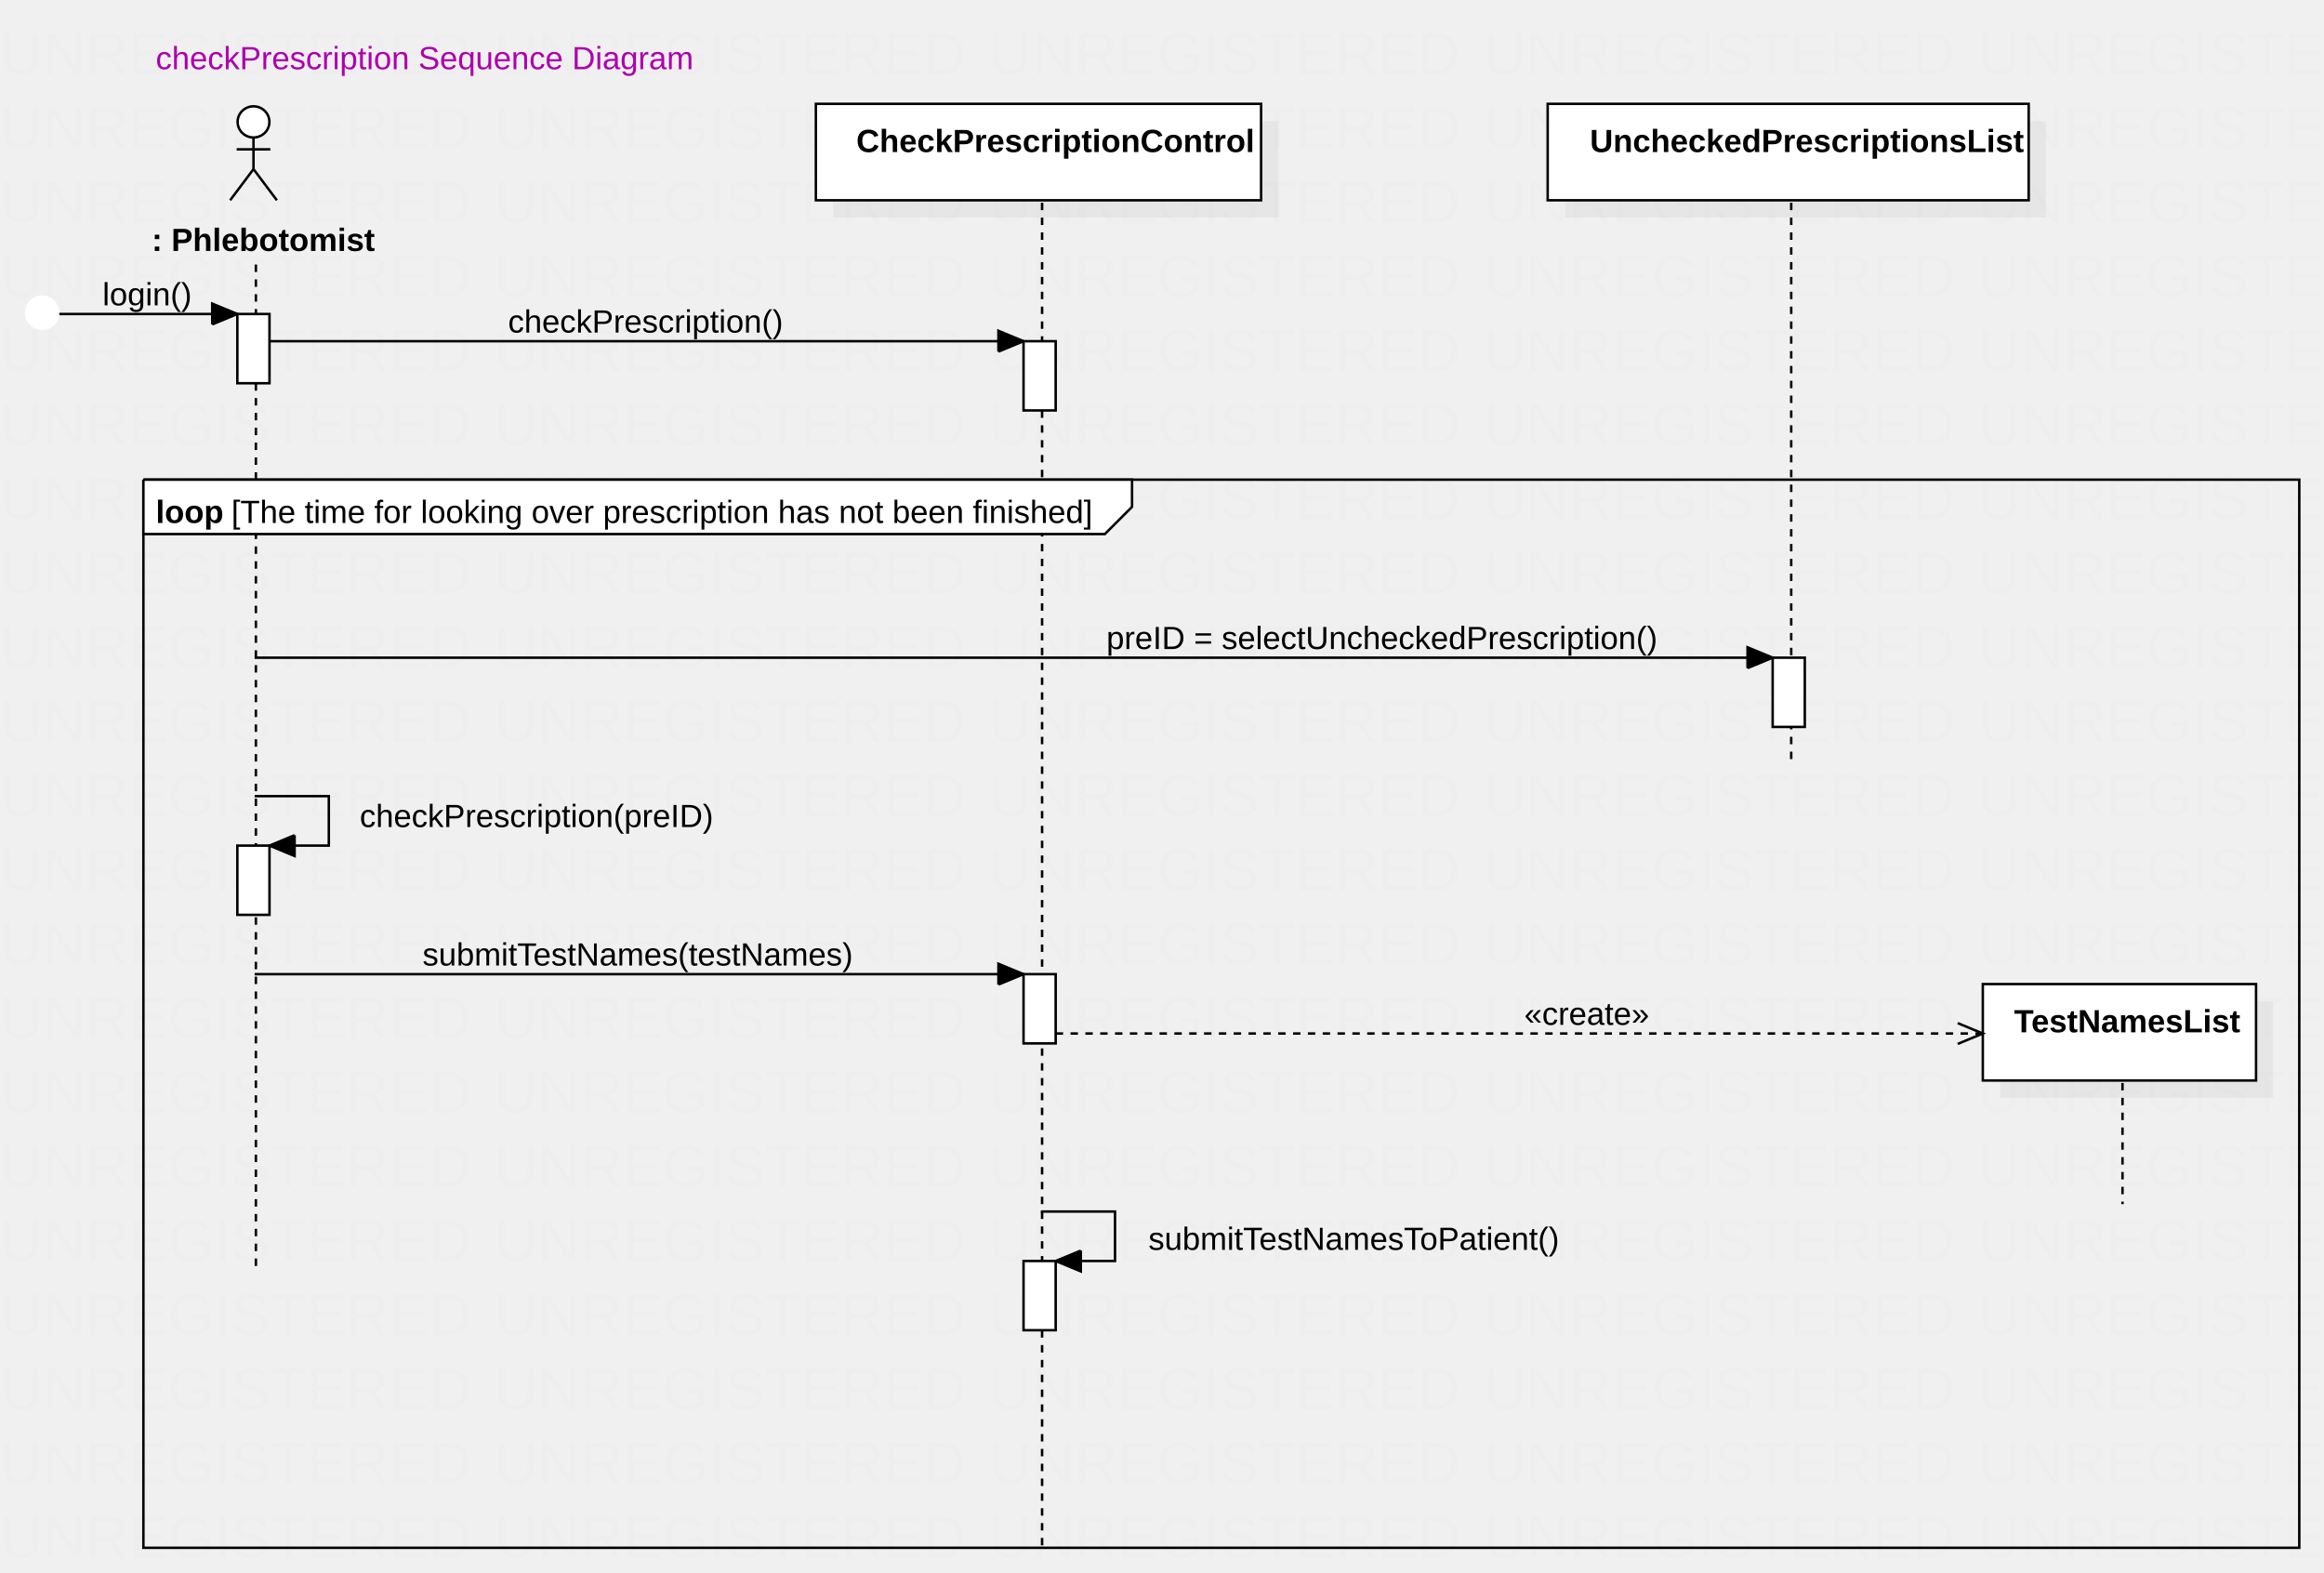
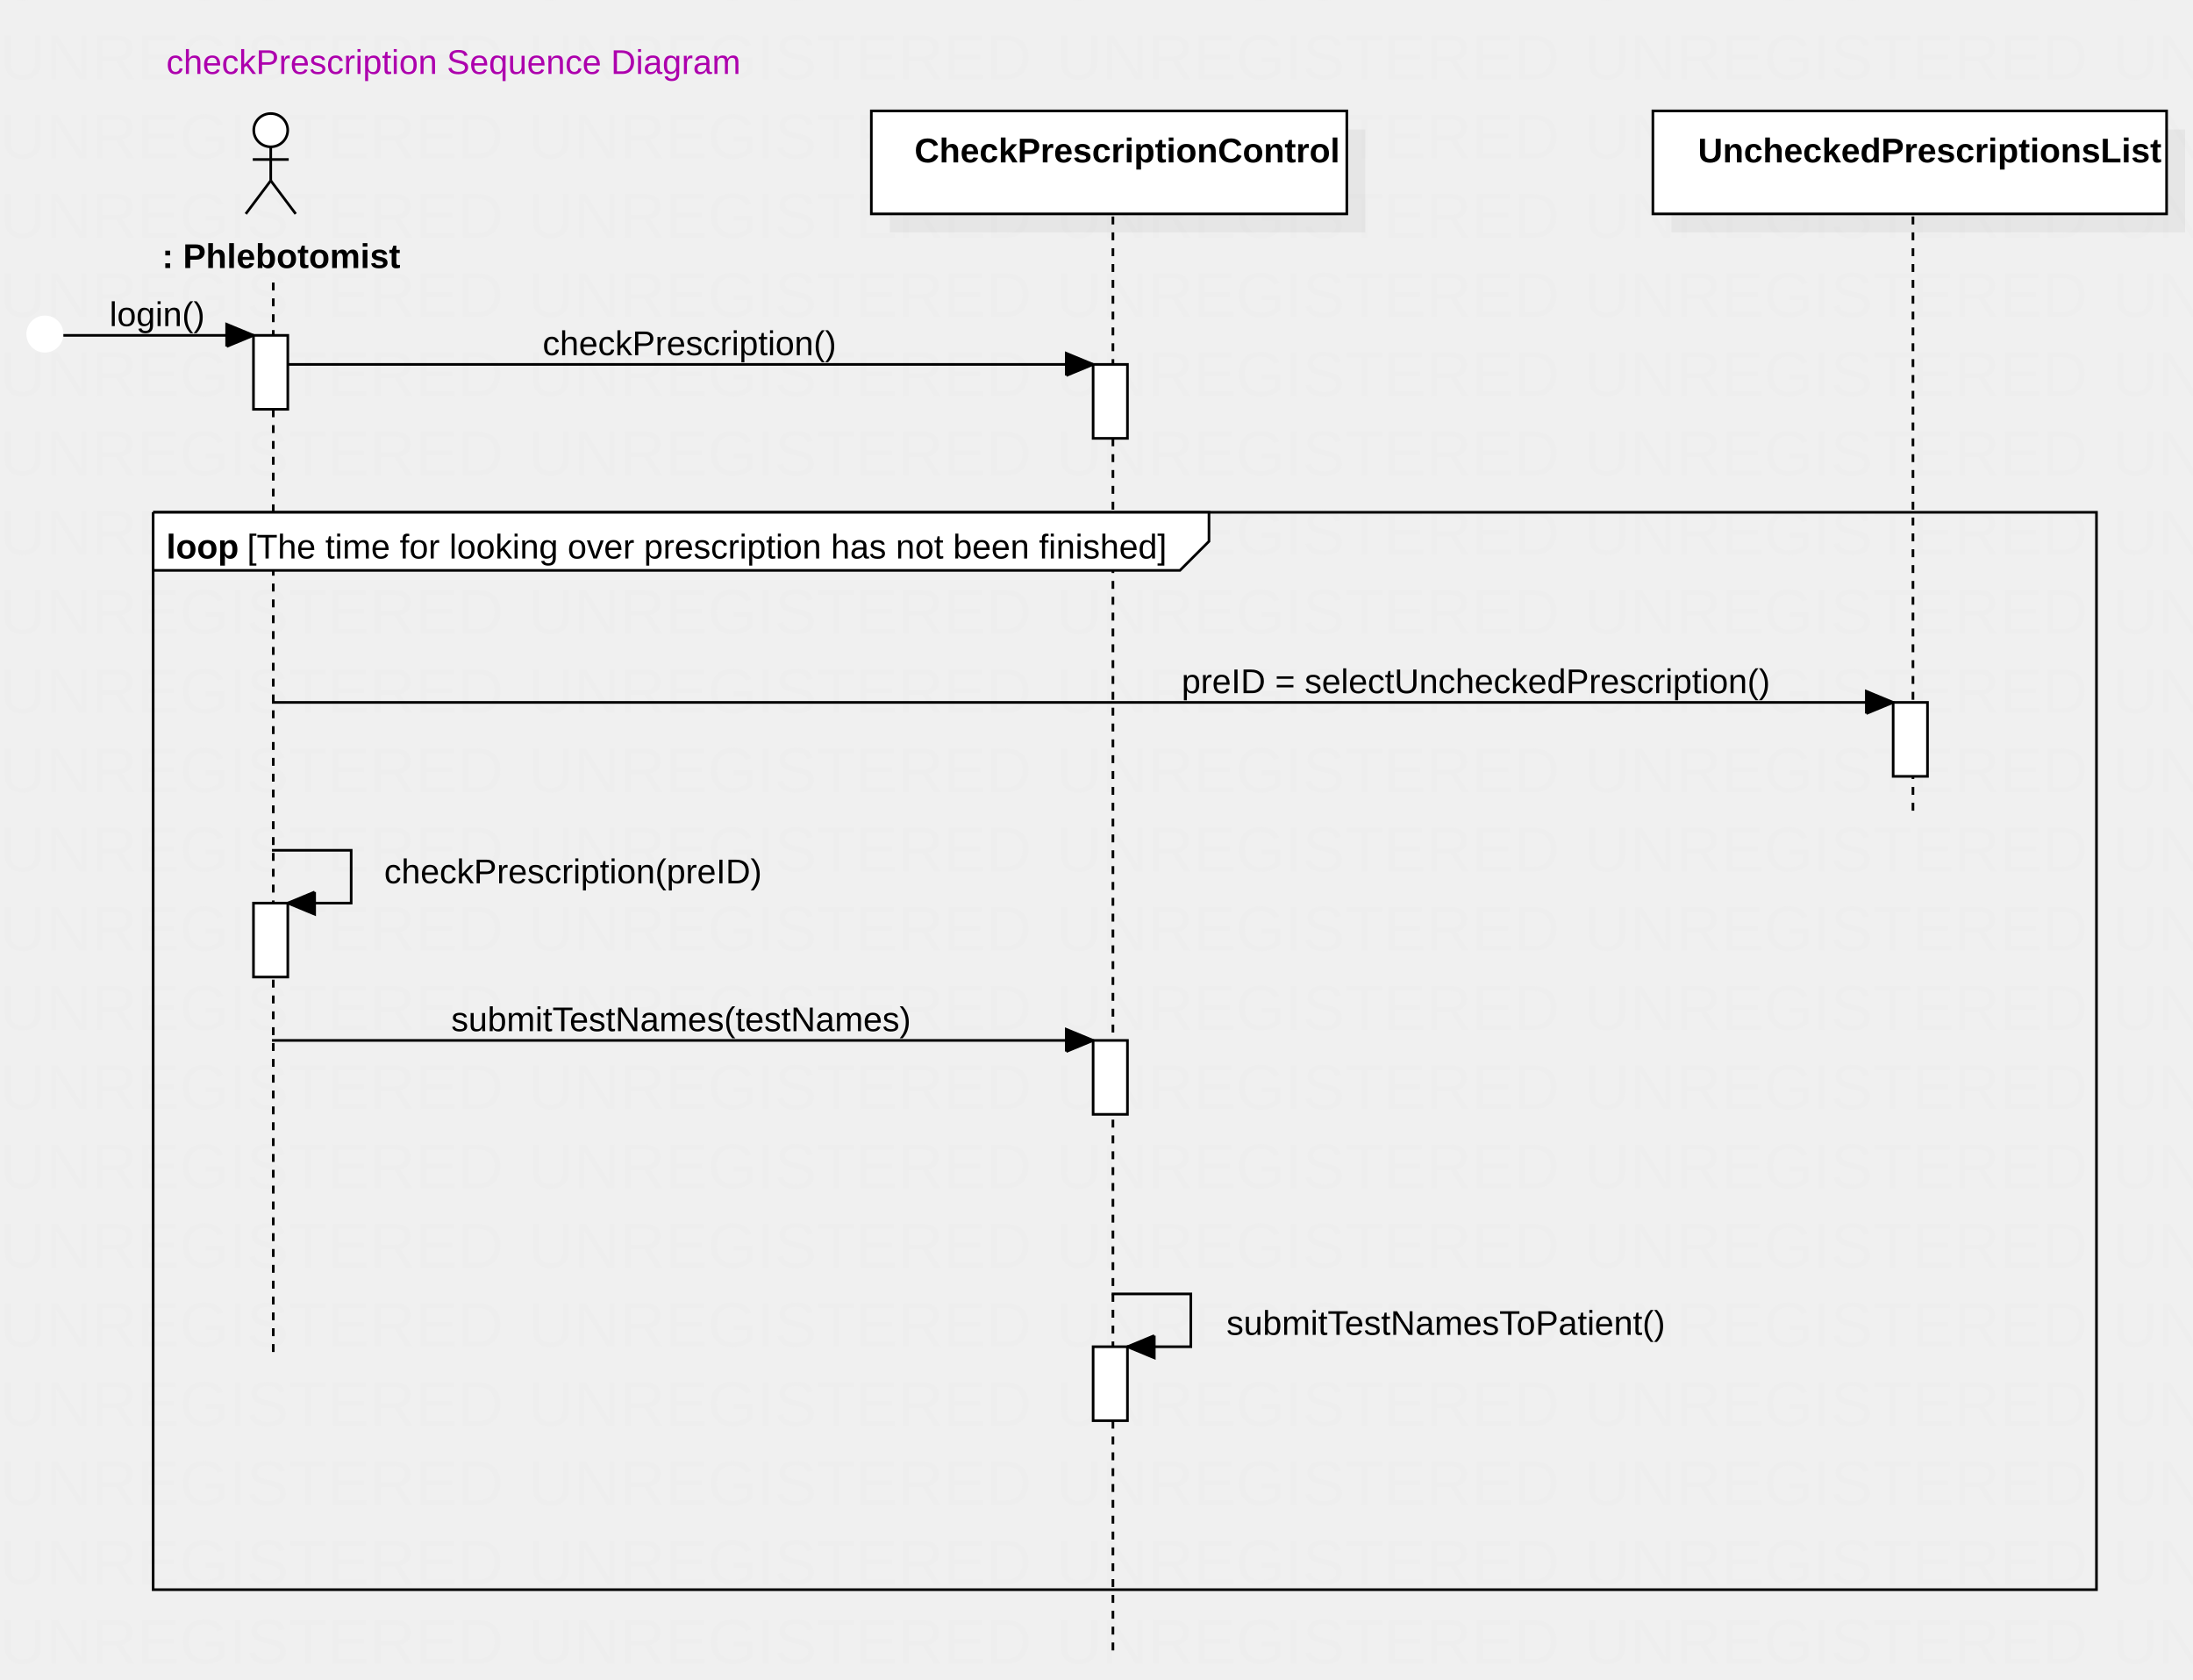
- <svg xmlns="http://www.w3.org/2000/svg" version="1.1" width="940" height="636">
+ <svg xmlns="http://www.w3.org/2000/svg" version="1.1" width="830.557" height="636">
  <defs />
  <g>
    <text fill="#eeeeee" stroke="none" font-family="Arial" font-size="24px" font-style="normal" font-weight="normal" text-decoration="none" x="0" y="0">UNREGISTERED</text>
    <text fill="#eeeeee" stroke="none" font-family="Arial" font-size="24px" font-style="normal" font-weight="normal" text-decoration="none" x="0" y="30">UNREGISTERED</text>
    <text fill="#eeeeee" stroke="none" font-family="Arial" font-size="24px" font-style="normal" font-weight="normal" text-decoration="none" x="0" y="60">UNREGISTERED</text>
    <text fill="#eeeeee" stroke="none" font-family="Arial" font-size="24px" font-style="normal" font-weight="normal" text-decoration="none" x="0" y="90">UNREGISTERED</text>
    <text fill="#eeeeee" stroke="none" font-family="Arial" font-size="24px" font-style="normal" font-weight="normal" text-decoration="none" x="0" y="120">UNREGISTERED</text>
    <text fill="#eeeeee" stroke="none" font-family="Arial" font-size="24px" font-style="normal" font-weight="normal" text-decoration="none" x="0" y="150">UNREGISTERED</text>
    <text fill="#eeeeee" stroke="none" font-family="Arial" font-size="24px" font-style="normal" font-weight="normal" text-decoration="none" x="0" y="180">UNREGISTERED</text>
    <text fill="#eeeeee" stroke="none" font-family="Arial" font-size="24px" font-style="normal" font-weight="normal" text-decoration="none" x="0" y="210">UNREGISTERED</text>
    <text fill="#eeeeee" stroke="none" font-family="Arial" font-size="24px" font-style="normal" font-weight="normal" text-decoration="none" x="0" y="240">UNREGISTERED</text>
    <text fill="#eeeeee" stroke="none" font-family="Arial" font-size="24px" font-style="normal" font-weight="normal" text-decoration="none" x="0" y="270">UNREGISTERED</text>
    <text fill="#eeeeee" stroke="none" font-family="Arial" font-size="24px" font-style="normal" font-weight="normal" text-decoration="none" x="0" y="300">UNREGISTERED</text>
    <text fill="#eeeeee" stroke="none" font-family="Arial" font-size="24px" font-style="normal" font-weight="normal" text-decoration="none" x="0" y="330">UNREGISTERED</text>
    <text fill="#eeeeee" stroke="none" font-family="Arial" font-size="24px" font-style="normal" font-weight="normal" text-decoration="none" x="0" y="360">UNREGISTERED</text>
    <text fill="#eeeeee" stroke="none" font-family="Arial" font-size="24px" font-style="normal" font-weight="normal" text-decoration="none" x="0" y="390">UNREGISTERED</text>
    <text fill="#eeeeee" stroke="none" font-family="Arial" font-size="24px" font-style="normal" font-weight="normal" text-decoration="none" x="0" y="420">UNREGISTERED</text>
    <text fill="#eeeeee" stroke="none" font-family="Arial" font-size="24px" font-style="normal" font-weight="normal" text-decoration="none" x="0" y="450">UNREGISTERED</text>
    <text fill="#eeeeee" stroke="none" font-family="Arial" font-size="24px" font-style="normal" font-weight="normal" text-decoration="none" x="0" y="480">UNREGISTERED</text>
    <text fill="#eeeeee" stroke="none" font-family="Arial" font-size="24px" font-style="normal" font-weight="normal" text-decoration="none" x="0" y="510">UNREGISTERED</text>
    <text fill="#eeeeee" stroke="none" font-family="Arial" font-size="24px" font-style="normal" font-weight="normal" text-decoration="none" x="0" y="540">UNREGISTERED</text>
    <text fill="#eeeeee" stroke="none" font-family="Arial" font-size="24px" font-style="normal" font-weight="normal" text-decoration="none" x="0" y="570">UNREGISTERED</text>
    <text fill="#eeeeee" stroke="none" font-family="Arial" font-size="24px" font-style="normal" font-weight="normal" text-decoration="none" x="0" y="600">UNREGISTERED</text>
    <text fill="#eeeeee" stroke="none" font-family="Arial" font-size="24px" font-style="normal" font-weight="normal" text-decoration="none" x="0" y="630">UNREGISTERED</text>
    <text fill="#eeeeee" stroke="none" font-family="Arial" font-size="24px" font-style="normal" font-weight="normal" text-decoration="none" x="200" y="0">UNREGISTERED</text>
    <text fill="#eeeeee" stroke="none" font-family="Arial" font-size="24px" font-style="normal" font-weight="normal" text-decoration="none" x="200" y="30">UNREGISTERED</text>
    <text fill="#eeeeee" stroke="none" font-family="Arial" font-size="24px" font-style="normal" font-weight="normal" text-decoration="none" x="200" y="60">UNREGISTERED</text>
    <text fill="#eeeeee" stroke="none" font-family="Arial" font-size="24px" font-style="normal" font-weight="normal" text-decoration="none" x="200" y="90">UNREGISTERED</text>
    <text fill="#eeeeee" stroke="none" font-family="Arial" font-size="24px" font-style="normal" font-weight="normal" text-decoration="none" x="200" y="120">UNREGISTERED</text>
    <text fill="#eeeeee" stroke="none" font-family="Arial" font-size="24px" font-style="normal" font-weight="normal" text-decoration="none" x="200" y="150">UNREGISTERED</text>
    <text fill="#eeeeee" stroke="none" font-family="Arial" font-size="24px" font-style="normal" font-weight="normal" text-decoration="none" x="200" y="180">UNREGISTERED</text>
    <text fill="#eeeeee" stroke="none" font-family="Arial" font-size="24px" font-style="normal" font-weight="normal" text-decoration="none" x="200" y="210">UNREGISTERED</text>
    <text fill="#eeeeee" stroke="none" font-family="Arial" font-size="24px" font-style="normal" font-weight="normal" text-decoration="none" x="200" y="240">UNREGISTERED</text>
    <text fill="#eeeeee" stroke="none" font-family="Arial" font-size="24px" font-style="normal" font-weight="normal" text-decoration="none" x="200" y="270">UNREGISTERED</text>
    <text fill="#eeeeee" stroke="none" font-family="Arial" font-size="24px" font-style="normal" font-weight="normal" text-decoration="none" x="200" y="300">UNREGISTERED</text>
    <text fill="#eeeeee" stroke="none" font-family="Arial" font-size="24px" font-style="normal" font-weight="normal" text-decoration="none" x="200" y="330">UNREGISTERED</text>
    <text fill="#eeeeee" stroke="none" font-family="Arial" font-size="24px" font-style="normal" font-weight="normal" text-decoration="none" x="200" y="360">UNREGISTERED</text>
    <text fill="#eeeeee" stroke="none" font-family="Arial" font-size="24px" font-style="normal" font-weight="normal" text-decoration="none" x="200" y="390">UNREGISTERED</text>
    <text fill="#eeeeee" stroke="none" font-family="Arial" font-size="24px" font-style="normal" font-weight="normal" text-decoration="none" x="200" y="420">UNREGISTERED</text>
    <text fill="#eeeeee" stroke="none" font-family="Arial" font-size="24px" font-style="normal" font-weight="normal" text-decoration="none" x="200" y="450">UNREGISTERED</text>
    <text fill="#eeeeee" stroke="none" font-family="Arial" font-size="24px" font-style="normal" font-weight="normal" text-decoration="none" x="200" y="480">UNREGISTERED</text>
    <text fill="#eeeeee" stroke="none" font-family="Arial" font-size="24px" font-style="normal" font-weight="normal" text-decoration="none" x="200" y="510">UNREGISTERED</text>
    <text fill="#eeeeee" stroke="none" font-family="Arial" font-size="24px" font-style="normal" font-weight="normal" text-decoration="none" x="200" y="540">UNREGISTERED</text>
    <text fill="#eeeeee" stroke="none" font-family="Arial" font-size="24px" font-style="normal" font-weight="normal" text-decoration="none" x="200" y="570">UNREGISTERED</text>
    <text fill="#eeeeee" stroke="none" font-family="Arial" font-size="24px" font-style="normal" font-weight="normal" text-decoration="none" x="200" y="600">UNREGISTERED</text>
    <text fill="#eeeeee" stroke="none" font-family="Arial" font-size="24px" font-style="normal" font-weight="normal" text-decoration="none" x="200" y="630">UNREGISTERED</text>
    <text fill="#eeeeee" stroke="none" font-family="Arial" font-size="24px" font-style="normal" font-weight="normal" text-decoration="none" x="400" y="0">UNREGISTERED</text>
    <text fill="#eeeeee" stroke="none" font-family="Arial" font-size="24px" font-style="normal" font-weight="normal" text-decoration="none" x="400" y="30">UNREGISTERED</text>
    <text fill="#eeeeee" stroke="none" font-family="Arial" font-size="24px" font-style="normal" font-weight="normal" text-decoration="none" x="400" y="60">UNREGISTERED</text>
    <text fill="#eeeeee" stroke="none" font-family="Arial" font-size="24px" font-style="normal" font-weight="normal" text-decoration="none" x="400" y="90">UNREGISTERED</text>
    <text fill="#eeeeee" stroke="none" font-family="Arial" font-size="24px" font-style="normal" font-weight="normal" text-decoration="none" x="400" y="120">UNREGISTERED</text>
    <text fill="#eeeeee" stroke="none" font-family="Arial" font-size="24px" font-style="normal" font-weight="normal" text-decoration="none" x="400" y="150">UNREGISTERED</text>
    <text fill="#eeeeee" stroke="none" font-family="Arial" font-size="24px" font-style="normal" font-weight="normal" text-decoration="none" x="400" y="180">UNREGISTERED</text>
    <text fill="#eeeeee" stroke="none" font-family="Arial" font-size="24px" font-style="normal" font-weight="normal" text-decoration="none" x="400" y="210">UNREGISTERED</text>
    <text fill="#eeeeee" stroke="none" font-family="Arial" font-size="24px" font-style="normal" font-weight="normal" text-decoration="none" x="400" y="240">UNREGISTERED</text>
    <text fill="#eeeeee" stroke="none" font-family="Arial" font-size="24px" font-style="normal" font-weight="normal" text-decoration="none" x="400" y="270">UNREGISTERED</text>
    <text fill="#eeeeee" stroke="none" font-family="Arial" font-size="24px" font-style="normal" font-weight="normal" text-decoration="none" x="400" y="300">UNREGISTERED</text>
    <text fill="#eeeeee" stroke="none" font-family="Arial" font-size="24px" font-style="normal" font-weight="normal" text-decoration="none" x="400" y="330">UNREGISTERED</text>
    <text fill="#eeeeee" stroke="none" font-family="Arial" font-size="24px" font-style="normal" font-weight="normal" text-decoration="none" x="400" y="360">UNREGISTERED</text>
    <text fill="#eeeeee" stroke="none" font-family="Arial" font-size="24px" font-style="normal" font-weight="normal" text-decoration="none" x="400" y="390">UNREGISTERED</text>
    <text fill="#eeeeee" stroke="none" font-family="Arial" font-size="24px" font-style="normal" font-weight="normal" text-decoration="none" x="400" y="420">UNREGISTERED</text>
    <text fill="#eeeeee" stroke="none" font-family="Arial" font-size="24px" font-style="normal" font-weight="normal" text-decoration="none" x="400" y="450">UNREGISTERED</text>
    <text fill="#eeeeee" stroke="none" font-family="Arial" font-size="24px" font-style="normal" font-weight="normal" text-decoration="none" x="400" y="480">UNREGISTERED</text>
    <text fill="#eeeeee" stroke="none" font-family="Arial" font-size="24px" font-style="normal" font-weight="normal" text-decoration="none" x="400" y="510">UNREGISTERED</text>
    <text fill="#eeeeee" stroke="none" font-family="Arial" font-size="24px" font-style="normal" font-weight="normal" text-decoration="none" x="400" y="540">UNREGISTERED</text>
    <text fill="#eeeeee" stroke="none" font-family="Arial" font-size="24px" font-style="normal" font-weight="normal" text-decoration="none" x="400" y="570">UNREGISTERED</text>
    <text fill="#eeeeee" stroke="none" font-family="Arial" font-size="24px" font-style="normal" font-weight="normal" text-decoration="none" x="400" y="600">UNREGISTERED</text>
    <text fill="#eeeeee" stroke="none" font-family="Arial" font-size="24px" font-style="normal" font-weight="normal" text-decoration="none" x="400" y="630">UNREGISTERED</text>
    <text fill="#eeeeee" stroke="none" font-family="Arial" font-size="24px" font-style="normal" font-weight="normal" text-decoration="none" x="600" y="0">UNREGISTERED</text>
    <text fill="#eeeeee" stroke="none" font-family="Arial" font-size="24px" font-style="normal" font-weight="normal" text-decoration="none" x="600" y="30">UNREGISTERED</text>
    <text fill="#eeeeee" stroke="none" font-family="Arial" font-size="24px" font-style="normal" font-weight="normal" text-decoration="none" x="600" y="60">UNREGISTERED</text>
    <text fill="#eeeeee" stroke="none" font-family="Arial" font-size="24px" font-style="normal" font-weight="normal" text-decoration="none" x="600" y="90">UNREGISTERED</text>
    <text fill="#eeeeee" stroke="none" font-family="Arial" font-size="24px" font-style="normal" font-weight="normal" text-decoration="none" x="600" y="120">UNREGISTERED</text>
    <text fill="#eeeeee" stroke="none" font-family="Arial" font-size="24px" font-style="normal" font-weight="normal" text-decoration="none" x="600" y="150">UNREGISTERED</text>
    <text fill="#eeeeee" stroke="none" font-family="Arial" font-size="24px" font-style="normal" font-weight="normal" text-decoration="none" x="600" y="180">UNREGISTERED</text>
    <text fill="#eeeeee" stroke="none" font-family="Arial" font-size="24px" font-style="normal" font-weight="normal" text-decoration="none" x="600" y="210">UNREGISTERED</text>
    <text fill="#eeeeee" stroke="none" font-family="Arial" font-size="24px" font-style="normal" font-weight="normal" text-decoration="none" x="600" y="240">UNREGISTERED</text>
    <text fill="#eeeeee" stroke="none" font-family="Arial" font-size="24px" font-style="normal" font-weight="normal" text-decoration="none" x="600" y="270">UNREGISTERED</text>
    <text fill="#eeeeee" stroke="none" font-family="Arial" font-size="24px" font-style="normal" font-weight="normal" text-decoration="none" x="600" y="300">UNREGISTERED</text>
    <text fill="#eeeeee" stroke="none" font-family="Arial" font-size="24px" font-style="normal" font-weight="normal" text-decoration="none" x="600" y="330">UNREGISTERED</text>
    <text fill="#eeeeee" stroke="none" font-family="Arial" font-size="24px" font-style="normal" font-weight="normal" text-decoration="none" x="600" y="360">UNREGISTERED</text>
    <text fill="#eeeeee" stroke="none" font-family="Arial" font-size="24px" font-style="normal" font-weight="normal" text-decoration="none" x="600" y="390">UNREGISTERED</text>
    <text fill="#eeeeee" stroke="none" font-family="Arial" font-size="24px" font-style="normal" font-weight="normal" text-decoration="none" x="600" y="420">UNREGISTERED</text>
    <text fill="#eeeeee" stroke="none" font-family="Arial" font-size="24px" font-style="normal" font-weight="normal" text-decoration="none" x="600" y="450">UNREGISTERED</text>
    <text fill="#eeeeee" stroke="none" font-family="Arial" font-size="24px" font-style="normal" font-weight="normal" text-decoration="none" x="600" y="480">UNREGISTERED</text>
    <text fill="#eeeeee" stroke="none" font-family="Arial" font-size="24px" font-style="normal" font-weight="normal" text-decoration="none" x="600" y="510">UNREGISTERED</text>
    <text fill="#eeeeee" stroke="none" font-family="Arial" font-size="24px" font-style="normal" font-weight="normal" text-decoration="none" x="600" y="540">UNREGISTERED</text>
    <text fill="#eeeeee" stroke="none" font-family="Arial" font-size="24px" font-style="normal" font-weight="normal" text-decoration="none" x="600" y="570">UNREGISTERED</text>
    <text fill="#eeeeee" stroke="none" font-family="Arial" font-size="24px" font-style="normal" font-weight="normal" text-decoration="none" x="600" y="600">UNREGISTERED</text>
    <text fill="#eeeeee" stroke="none" font-family="Arial" font-size="24px" font-style="normal" font-weight="normal" text-decoration="none" x="600" y="630">UNREGISTERED</text>
    <text fill="#eeeeee" stroke="none" font-family="Arial" font-size="24px" font-style="normal" font-weight="normal" text-decoration="none" x="800" y="0">UNREGISTERED</text>
    <text fill="#eeeeee" stroke="none" font-family="Arial" font-size="24px" font-style="normal" font-weight="normal" text-decoration="none" x="800" y="30">UNREGISTERED</text>
    <text fill="#eeeeee" stroke="none" font-family="Arial" font-size="24px" font-style="normal" font-weight="normal" text-decoration="none" x="800" y="60">UNREGISTERED</text>
    <text fill="#eeeeee" stroke="none" font-family="Arial" font-size="24px" font-style="normal" font-weight="normal" text-decoration="none" x="800" y="90">UNREGISTERED</text>
    <text fill="#eeeeee" stroke="none" font-family="Arial" font-size="24px" font-style="normal" font-weight="normal" text-decoration="none" x="800" y="120">UNREGISTERED</text>
    <text fill="#eeeeee" stroke="none" font-family="Arial" font-size="24px" font-style="normal" font-weight="normal" text-decoration="none" x="800" y="150">UNREGISTERED</text>
    <text fill="#eeeeee" stroke="none" font-family="Arial" font-size="24px" font-style="normal" font-weight="normal" text-decoration="none" x="800" y="180">UNREGISTERED</text>
    <text fill="#eeeeee" stroke="none" font-family="Arial" font-size="24px" font-style="normal" font-weight="normal" text-decoration="none" x="800" y="210">UNREGISTERED</text>
    <text fill="#eeeeee" stroke="none" font-family="Arial" font-size="24px" font-style="normal" font-weight="normal" text-decoration="none" x="800" y="240">UNREGISTERED</text>
    <text fill="#eeeeee" stroke="none" font-family="Arial" font-size="24px" font-style="normal" font-weight="normal" text-decoration="none" x="800" y="270">UNREGISTERED</text>
    <text fill="#eeeeee" stroke="none" font-family="Arial" font-size="24px" font-style="normal" font-weight="normal" text-decoration="none" x="800" y="300">UNREGISTERED</text>
    <text fill="#eeeeee" stroke="none" font-family="Arial" font-size="24px" font-style="normal" font-weight="normal" text-decoration="none" x="800" y="330">UNREGISTERED</text>
    <text fill="#eeeeee" stroke="none" font-family="Arial" font-size="24px" font-style="normal" font-weight="normal" text-decoration="none" x="800" y="360">UNREGISTERED</text>
    <text fill="#eeeeee" stroke="none" font-family="Arial" font-size="24px" font-style="normal" font-weight="normal" text-decoration="none" x="800" y="390">UNREGISTERED</text>
    <text fill="#eeeeee" stroke="none" font-family="Arial" font-size="24px" font-style="normal" font-weight="normal" text-decoration="none" x="800" y="420">UNREGISTERED</text>
    <text fill="#eeeeee" stroke="none" font-family="Arial" font-size="24px" font-style="normal" font-weight="normal" text-decoration="none" x="800" y="450">UNREGISTERED</text>
    <text fill="#eeeeee" stroke="none" font-family="Arial" font-size="24px" font-style="normal" font-weight="normal" text-decoration="none" x="800" y="480">UNREGISTERED</text>
    <text fill="#eeeeee" stroke="none" font-family="Arial" font-size="24px" font-style="normal" font-weight="normal" text-decoration="none" x="800" y="510">UNREGISTERED</text>
    <text fill="#eeeeee" stroke="none" font-family="Arial" font-size="24px" font-style="normal" font-weight="normal" text-decoration="none" x="800" y="540">UNREGISTERED</text>
    <text fill="#eeeeee" stroke="none" font-family="Arial" font-size="24px" font-style="normal" font-weight="normal" text-decoration="none" x="800" y="570">UNREGISTERED</text>
    <text fill="#eeeeee" stroke="none" font-family="Arial" font-size="24px" font-style="normal" font-weight="normal" text-decoration="none" x="800" y="600">UNREGISTERED</text>
    <text fill="#eeeeee" stroke="none" font-family="Arial" font-size="24px" font-style="normal" font-weight="normal" text-decoration="none" x="800" y="630">UNREGISTERED</text>
    <g transform="translate(-86,2) scale(1,1)">
      <path fill="#ffffff" stroke="none" d="M 182.108 47.3 C 182.108 43.821 184.986 41 188.537 41 C 192.088 41 194.966 43.821 194.966 47.3 C 194.966 50.779 192.088 53.6 188.537 53.6 C 184.986 53.6 182.108 50.779 182.108 47.3 Z" />
    </g>
    <g transform="translate(-86,2) scale(1,1)">
      <path fill="none" stroke="#000000" d="M 182.108 47.3 C 182.108 43.821 184.986 41 188.537 41 C 192.088 41 194.966 43.821 194.966 47.3 C 194.966 50.779 192.088 53.6 188.537 53.6 C 184.986 53.6 182.108 50.779 182.108 47.3 Z" stroke-miterlimit="10" />
    </g>
    <g transform="translate(-86,2) scale(1,1)">
      <path fill="none" stroke="#000000" d="M 188.537 53.6 L 188.537 66.4" stroke-miterlimit="10" />
    </g>
    <g transform="translate(-86,2) scale(1,1)">
      <path fill="none" stroke="#000000" d="M 181.73 58.4 L 195.344 58.4" stroke-miterlimit="10" />
    </g>
    <g transform="translate(-86,2) scale(1,1)">
      <path fill="none" stroke="#000000" d="M 188.537 66.4 L 179.083 79" stroke-miterlimit="10" />
    </g>
    <g transform="translate(-86,2) scale(1,1)">
      <path fill="none" stroke="#000000" d="M 188.537 66.4 L 197.992 79" stroke-miterlimit="10" />
    </g>
    <g transform="translate(-86,2) scale(1,1)">
      <g>
        <path fill="none" stroke="none" />
        <text fill="#000000" stroke="none" font-family="Arial" font-size="13px" font-style="normal" font-weight="bold" text-decoration="none" x="147.35" y="99.5">: Phlebotomist</text>
      </g>
    </g>
    <g transform="translate(-86,2) scale(1,1)">
      <path fill="none" stroke="#000000" d="M 189.5 105 L 189.5 512" stroke-miterlimit="10" stroke-dasharray="3" />
    </g>
    <g transform="translate(-86,2) scale(1,1)">
      <path fill="#ffffff" stroke="none" d="M 96 124.5 C 96 120.634 99.134 117.5 103 117.5 C 106.866 117.5 110 120.634 110 124.5 C 110 128.366 106.866 131.5 103 131.5 C 99.134 131.5 96 128.366 96 124.5 Z" />
    </g>
    <g transform="translate(-86,2) scale(1,1)">
      <rect fill="#C0C0C0" stroke="none" x="423" y="47" width="180.084" height="39" opacity="0.2" />
    </g>
    <g transform="translate(-86,2) scale(1,1)">
      <rect fill="#ffffff" stroke="none" x="416" y="40" width="180.084" height="39" />
    </g>
    <g transform="translate(-86,2) scale(1,1)">
      <path fill="none" stroke="#000000" d="M 416 40 L 596.084 40 L 596.084 79 L 416 79 L 416 40 Z Z" stroke-miterlimit="10" />
    </g>
    <g transform="translate(-86,2) scale(1,1)">
      <g>
        <path fill="none" stroke="none" />
        <text fill="#000000" stroke="none" font-family="Arial" font-size="13px" font-style="normal" font-weight="bold" text-decoration="none" x="432.346" y="59.5">CheckPrescriptionControl</text>
      </g>
    </g>
    <g transform="translate(-86,2) scale(1,1)">
      <path fill="none" stroke="#000000" d="M 507.5 80 L 507.5 624" stroke-miterlimit="10" stroke-dasharray="3" />
    </g>
    <g transform="translate(-86,2) scale(1,1)">
      <rect fill="#C0C0C0" stroke="none" x="719" y="47" width="194.557" height="39" opacity="0.2" />
    </g>
    <g transform="translate(-86,2) scale(1,1)">
      <rect fill="#ffffff" stroke="none" x="712" y="40" width="194.557" height="39" />
    </g>
    <g transform="translate(-86,2) scale(1,1)">
      <path fill="none" stroke="#000000" d="M 712 40 L 906.557 40 L 906.557 79 L 712 79 L 712 40 Z Z" stroke-miterlimit="10" />
    </g>
    <g transform="translate(-86,2) scale(1,1)">
      <g>
        <path fill="none" stroke="none" />
        <text fill="#000000" stroke="none" font-family="Arial" font-size="13px" font-style="normal" font-weight="bold" text-decoration="none" x="729.076" y="59.5">UncheckedPrescriptionsList</text>
      </g>
    </g>
    <g transform="translate(-86,2) scale(1,1)">
      <path fill="none" stroke="#000000" d="M 810.5 80 L 810.5 306" stroke-miterlimit="10" stroke-dasharray="3" />
    </g>
    <g transform="translate(-86,2) scale(1,1)">
-       <rect fill="#C0C0C0" stroke="none" x="895" y="403" width="110.514" height="39" opacity="0.2" />
-     </g>
-     <g transform="translate(-86,2) scale(1,1)">
-       <rect fill="#ffffff" stroke="none" x="888" y="396" width="110.514" height="39" />
-     </g>
-     <g transform="translate(-86,2) scale(1,1)">
-       <path fill="none" stroke="#000000" d="M 888 396 L 998.514 396 L 998.514 435 L 888 435 L 888 396 Z Z" stroke-miterlimit="10" />
-     </g>
-     <g transform="translate(-86,2) scale(1,1)">
-       <g>
-         <path fill="none" stroke="none" />
-         <text fill="#000000" stroke="none" font-family="Arial" font-size="13px" font-style="normal" font-weight="bold" text-decoration="none" x="900.633" y="415.5">TestNamesList</text>
-       </g>
-     </g>
-     <g transform="translate(-86,2) scale(1,1)">
-       <path fill="none" stroke="#000000" d="M 944.5 436 L 944.5 485" stroke-miterlimit="10" stroke-dasharray="3" />
-     </g>
-     <g transform="translate(-86,2) scale(1,1)">
      <g>
        <path fill="none" stroke="none" />
        <text fill="#ad00ad" stroke="none" font-family="Arial" font-size="13px" font-style="normal" font-weight="normal" text-decoration="none" x="149" y="26">checkPrescription Sequence Diagram</text>
      </g>
    </g>
    <g transform="translate(-86,2) scale(1,1)">
      <path fill="none" stroke="#000000" d="M 110 125 L 182 125" stroke-miterlimit="10" />
    </g>
    <g transform="translate(-86,2) scale(1,1)">
      <path fill="#000000" stroke="none" d="M 171.837 129.21 L 182 125 L 171.837 120.79" />
    </g>
    <g transform="translate(-86,2) scale(1,1)">
      <path fill="none" stroke="#000000" d="M 171.837 129.21 L 182 125 L 171.837 120.79 L 171.837 129.21" stroke-miterlimit="10" />
    </g>
    <g transform="translate(-86,2) scale(1,1)">
      <g>
        <path fill="none" stroke="none" />
        <text fill="#000000" stroke="none" font-family="Arial" font-size="13px" font-style="normal" font-weight="normal" text-decoration="none" x="127.46" y="121.5">login()</text>
      </g>
    </g>
    <g transform="translate(-86,2) scale(1,1)">
      <rect fill="#ffffff" stroke="none" x="182" y="125" width="13" height="28" />
    </g>
    <g transform="translate(-86,2) scale(1,1)">
      <path fill="none" stroke="#000000" d="M 182 125 L 195 125 L 195 153 L 182 153 L 182 125 Z Z" stroke-miterlimit="10" />
    </g>
    <g transform="translate(-86,2) scale(1,1)">
      <path fill="none" stroke="#000000" d="M 195 136 L 500 136" stroke-miterlimit="10" />
    </g>
    <g transform="translate(-86,2) scale(1,1)">
      <path fill="#000000" stroke="none" d="M 489.837 140.21 L 500 136 L 489.837 131.79" />
    </g>
    <g transform="translate(-86,2) scale(1,1)">
      <path fill="none" stroke="#000000" d="M 489.837 140.21 L 500 136 L 489.837 131.79 L 489.837 140.21" stroke-miterlimit="10" />
    </g>
    <g transform="translate(-86,2) scale(1,1)">
      <g>
        <path fill="none" stroke="none" />
        <text fill="#000000" stroke="none" font-family="Arial" font-size="13px" font-style="normal" font-weight="normal" text-decoration="none" x="291.5" y="132.5">checkPrescription()</text>
      </g>
    </g>
    <g transform="translate(-86,2) scale(1,1)">
      <rect fill="#ffffff" stroke="none" x="500" y="136" width="13" height="28" />
    </g>
    <g transform="translate(-86,2) scale(1,1)">
      <path fill="none" stroke="#000000" d="M 500 136 L 513 136 L 513 164 L 500 164 L 500 136 Z Z" stroke-miterlimit="10" />
    </g>
    <g transform="translate(-86,2) scale(1,1)">
      <path fill="none" stroke="#000000" d="M 189 264 L 803 264" stroke-miterlimit="10" />
    </g>
    <g transform="translate(-86,2) scale(1,1)">
      <path fill="#000000" stroke="none" d="M 792.837 268.21 L 803 264 L 792.837 259.79" />
    </g>
    <g transform="translate(-86,2) scale(1,1)">
      <path fill="none" stroke="#000000" d="M 792.837 268.21 L 803 264 L 792.837 259.79 L 792.837 268.21" stroke-miterlimit="10" />
    </g>
    <g transform="translate(-86,2) scale(1,1)">
      <g>
        <path fill="none" stroke="none" />
        <text fill="#000000" stroke="none" font-family="Arial" font-size="13px" font-style="normal" font-weight="normal" text-decoration="none" x="533.5" y="260.5">preID = selectUncheckedPrescription()</text>
      </g>
    </g>
    <g transform="translate(-86,2) scale(1,1)">
      <rect fill="#ffffff" stroke="none" x="803" y="264" width="13" height="28" />
    </g>
    <g transform="translate(-86,2) scale(1,1)">
      <path fill="none" stroke="#000000" d="M 803 264 L 816 264 L 816 292 L 803 292 L 803 264 Z Z" stroke-miterlimit="10" />
    </g>
    <g transform="translate(-86,2) scale(1,1)">
      <path fill="none" stroke="#000000" d="M 189 320 L 219 320 L 219 340 L 195 340" stroke-miterlimit="10" />
    </g>
    <g transform="translate(-86,2) scale(1,1)">
      <path fill="#000000" stroke="none" d="M 205.163 335.79 L 195 340 L 205.163 344.21" />
    </g>
    <g transform="translate(-86,2) scale(1,1)">
      <path fill="none" stroke="#000000" d="M 205.163 335.79 L 195 340 L 205.163 344.21 L 205.163 335.79" stroke-miterlimit="10" />
    </g>
    <g transform="translate(-86,2) scale(1,1)">
      <g>
        <path fill="none" stroke="none" />
        <text fill="#000000" stroke="none" font-family="Arial" font-size="13px" font-style="normal" font-weight="normal" text-decoration="none" x="231.5" y="332.5">checkPrescription(preID)</text>
      </g>
    </g>
    <g transform="translate(-86,2) scale(1,1)">
      <rect fill="#ffffff" stroke="none" x="182" y="340" width="13" height="28" />
    </g>
    <g transform="translate(-86,2) scale(1,1)">
      <path fill="none" stroke="#000000" d="M 182 340 L 195 340 L 195 368 L 182 368 L 182 340 Z Z" stroke-miterlimit="10" />
    </g>
    <g transform="translate(-86,2) scale(1,1)">
      <path fill="none" stroke="#000000" d="M 189 392 L 500 392" stroke-miterlimit="10" />
    </g>
    <g transform="translate(-86,2) scale(1,1)">
      <path fill="#000000" stroke="none" d="M 489.837 396.21 L 500 392 L 489.837 387.79" />
    </g>
    <g transform="translate(-86,2) scale(1,1)">
      <path fill="none" stroke="#000000" d="M 489.837 396.21 L 500 392 L 489.837 387.79 L 489.837 396.21" stroke-miterlimit="10" />
    </g>
    <g transform="translate(-86,2) scale(1,1)">
      <g>
        <path fill="none" stroke="none" />
        <text fill="#000000" stroke="none" font-family="Arial" font-size="13px" font-style="normal" font-weight="normal" text-decoration="none" x="256.895" y="388.5">submitTestNames(testNames)</text>
      </g>
    </g>
    <g transform="translate(-86,2) scale(1,1)">
      <rect fill="#ffffff" stroke="none" x="500" y="392" width="13" height="28" />
    </g>
    <g transform="translate(-86,2) scale(1,1)">
      <path fill="none" stroke="#000000" d="M 500 392 L 513 392 L 513 420 L 500 420 L 500 392 Z Z" stroke-miterlimit="10" />
    </g>
    <g transform="translate(-86,2) scale(1,1)">
-       <path fill="none" stroke="#000000" d="M 513 416 L 888 416" stroke-miterlimit="10" stroke-dasharray="3" />
-     </g>
-     <g transform="translate(-86,2) scale(1,1)">
-       <path fill="none" stroke="#000000" d="M 877.837 420.21 L 888 416 L 877.837 411.79" stroke-miterlimit="10" />
-     </g>
-     <g transform="translate(-86,2) scale(1,1)">
-       <g>
-         <path fill="none" stroke="none" />
-         <text fill="#000000" stroke="none" font-family="Arial" font-size="13px" font-style="normal" font-weight="normal" text-decoration="none" x="702.5" y="412.5">«create»</text>
-       </g>
-     </g>
-     <g transform="translate(-86,2) scale(1,1)">
      <path fill="none" stroke="#000000" d="M 507 488 L 537 488 L 537 508 L 513 508" stroke-miterlimit="10" />
    </g>
    <g transform="translate(-86,2) scale(1,1)">
      <path fill="#000000" stroke="none" d="M 523.163 503.79 L 513 508 L 523.163 512.21" />
    </g>
    <g transform="translate(-86,2) scale(1,1)">
      <path fill="none" stroke="#000000" d="M 523.163 503.79 L 513 508 L 523.163 512.21 L 523.163 503.79" stroke-miterlimit="10" />
    </g>
    <g transform="translate(-86,2) scale(1,1)">
      <g>
        <path fill="none" stroke="none" />
        <text fill="#000000" stroke="none" font-family="Arial" font-size="13px" font-style="normal" font-weight="normal" text-decoration="none" x="550.5" y="503.5">submitTestNamesToPatient()</text>
      </g>
    </g>
    <g transform="translate(-86,2) scale(1,1)">
      <rect fill="#ffffff" stroke="none" x="500" y="508" width="13" height="28" />
    </g>
    <g transform="translate(-86,2) scale(1,1)">
      <path fill="none" stroke="#000000" d="M 500 508 L 513 508 L 513 536 L 500 536 L 500 508 Z Z" stroke-miterlimit="10" />
    </g>
    <g transform="translate(-86,2) scale(1,1)">
-       <path fill="none" stroke="#000000" d="M 144 192 L 1016 192 L 1016 624 L 144 624 L 144 192" stroke-miterlimit="10" />
+       <path fill="none" stroke="#000000" d="M 144 192 L 880 192 L 880 600 L 144 600 L 144 192" stroke-miterlimit="10" />
    </g>
    <g transform="translate(-86,2) scale(1,1)">
      <path fill="#ffffff" stroke="none" d="M 144 192 L 144 214 L 532.88 214 L 543.88 203 L 543.88 192 L 144 192" />
    </g>
    <g transform="translate(-86,2) scale(1,1)">
      <path fill="none" stroke="#000000" d="M 144 192 L 144 214 L 532.88 214 L 543.88 203 L 543.88 192 L 144 192 L 144 192" stroke-miterlimit="10" />
    </g>
    <g transform="translate(-86,2) scale(1,1)">
      <g>
        <path fill="none" stroke="none" />
        <text fill="#000000" stroke="none" font-family="Arial" font-size="13px" font-style="normal" font-weight="normal" text-decoration="none" x="179.578" y="209.5">[The time for looking over prescription has not been finished]</text>
      </g>
    </g>
    <g transform="translate(-86,2) scale(1,1)">
      <g>
        <path fill="none" stroke="none" />
        <text fill="#000000" stroke="none" font-family="Arial" font-size="13px" font-style="normal" font-weight="bold" text-decoration="none" x="149" y="209.5">loop</text>
      </g>
    </g>
  </g>
</svg>
